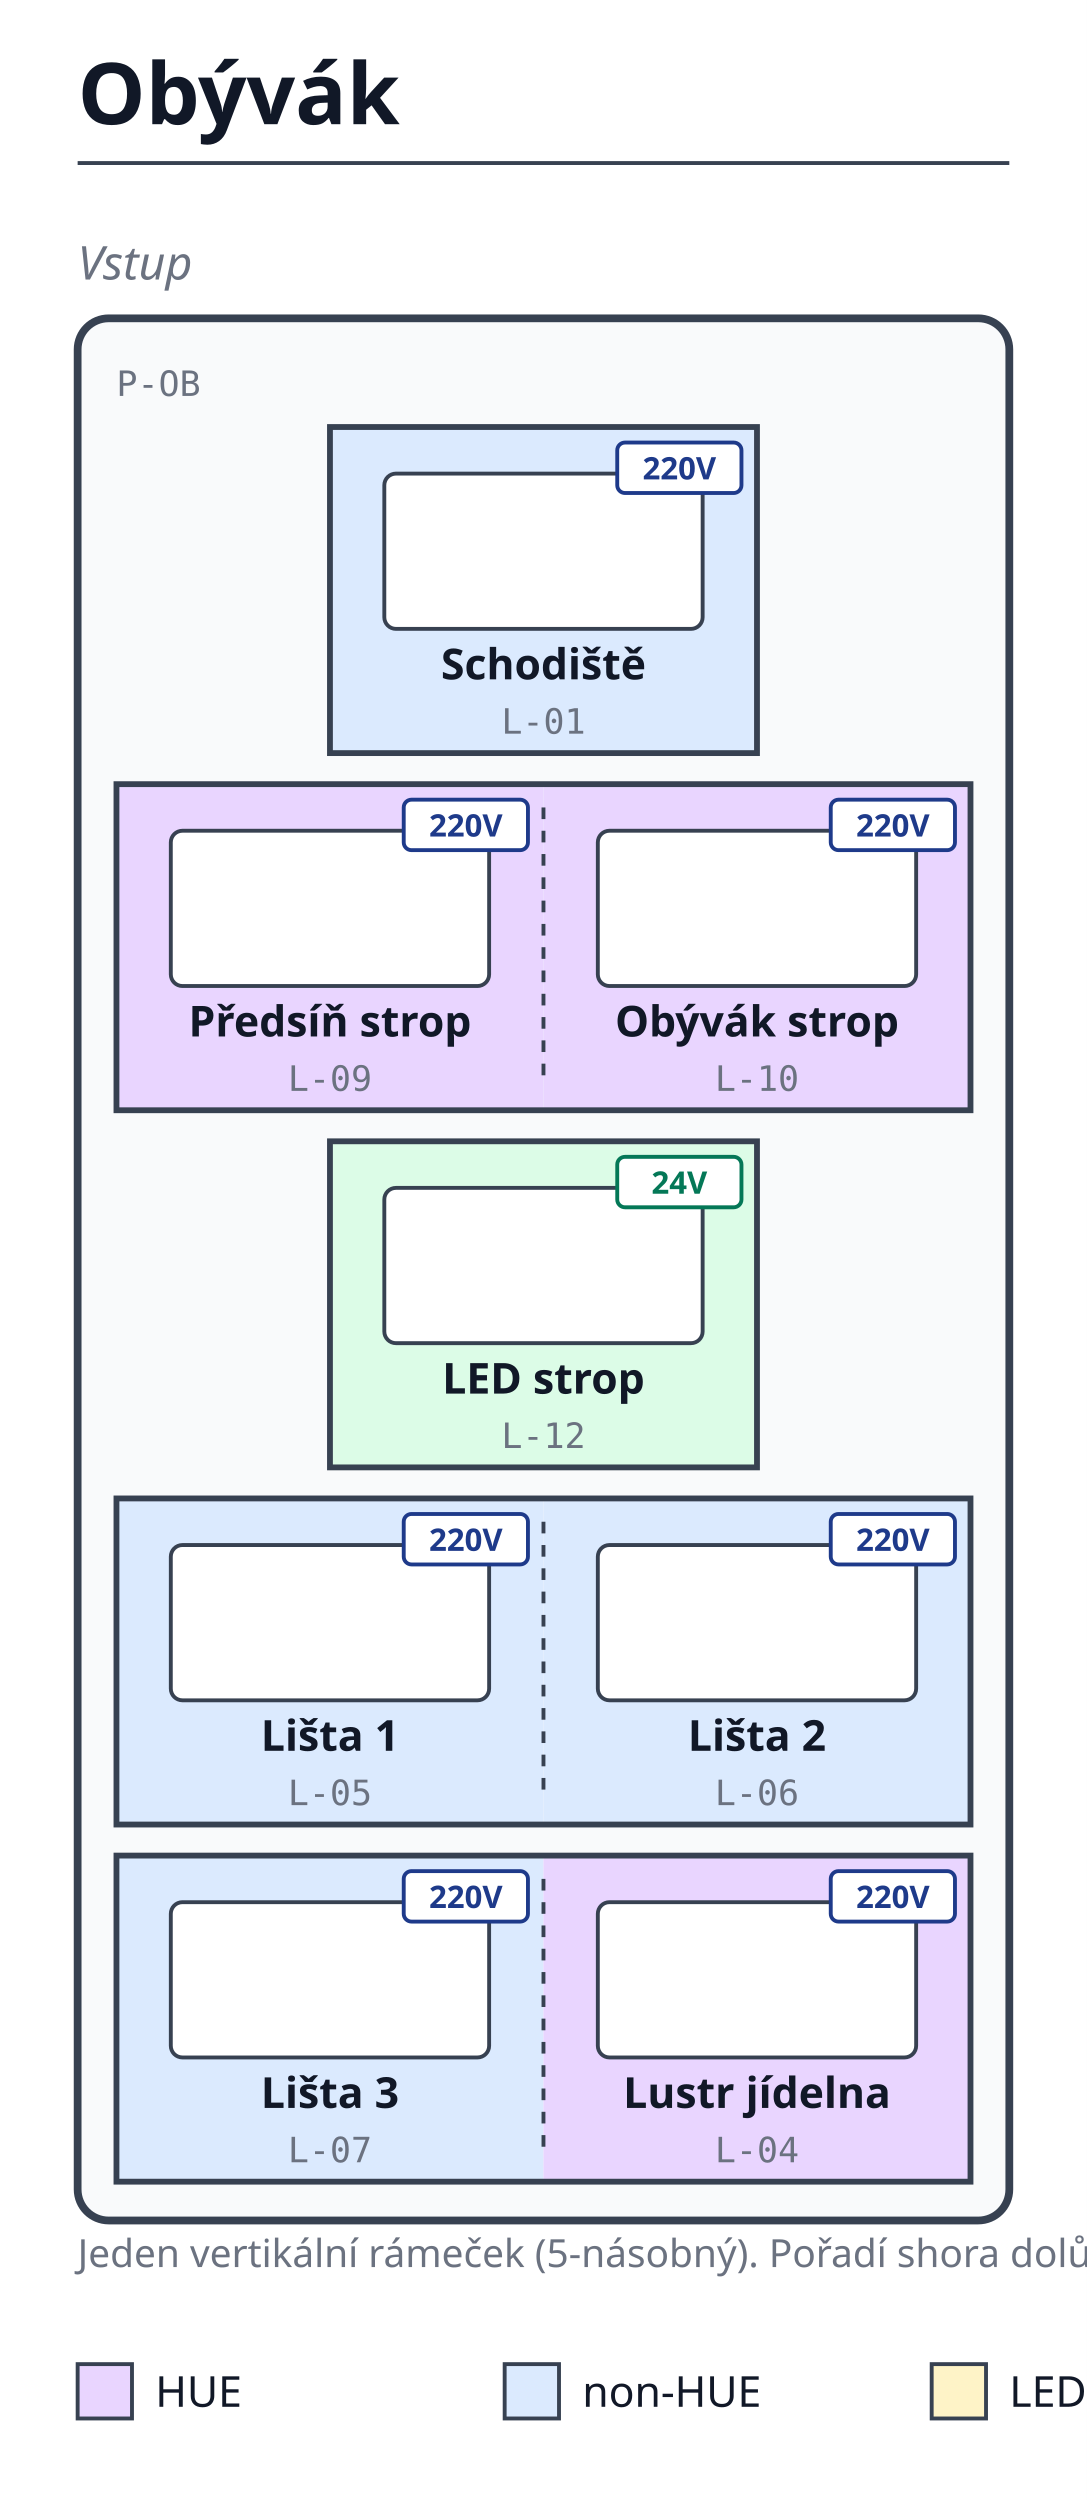
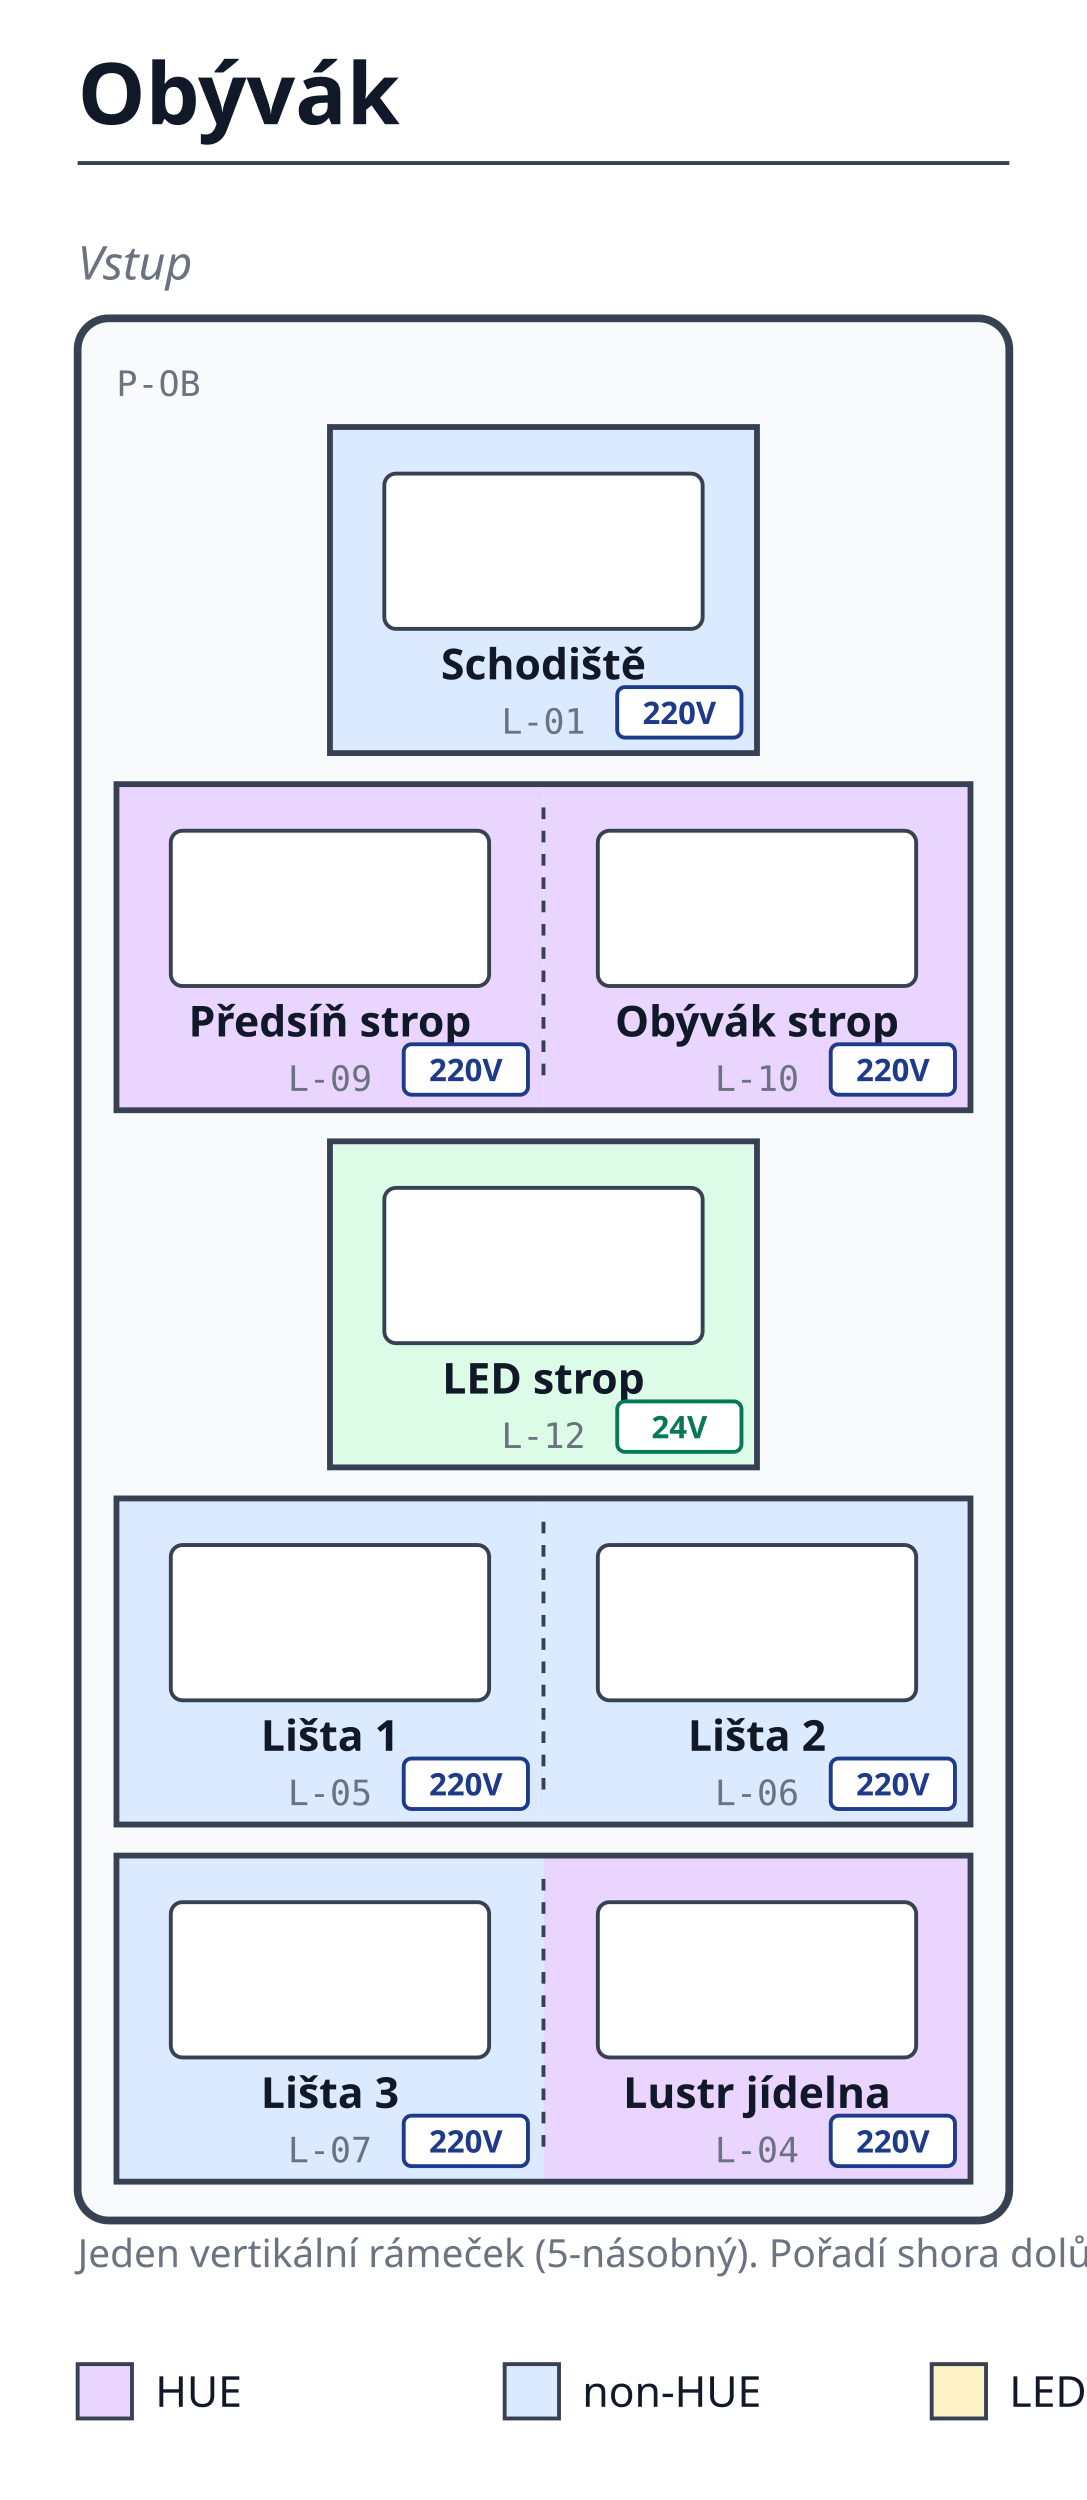
<svg xmlns="http://www.w3.org/2000/svg" viewBox="0 0 280 644" width="280" height="644" font-family="sans-serif">
  <rect width="100%" height="100%" fill="white" />
  <text x="20" y="32" font-size="22" font-weight="700" fill="#111827">Obývák</text>
  <line x1="20" y1="42" x2="260" y2="42" stroke="#374151" stroke-width="1" />
  <text x="20" y="72" font-size="12" font-style="italic" fill="#6b7280">Vstup</text>
  <rect x="20" y="82" width="240" height="490" fill="#f9fafb" stroke="#374151" stroke-width="2" rx="8" ry="8" />
  <rect x="85.0" y="110" width="110" height="84" fill="#dbeafe" />
  <rect x="85.0" y="110" width="110" height="84" fill="none" stroke="#374151" stroke-width="1.5" />
  <rect x="99.0" y="122" width="82" height="40" fill="white" stroke="#374151" stroke-width="1" rx="3" ry="3" />
  <text x="140.0" y="175" text-anchor="middle" font-family="sans-serif" font-size="11" font-weight="600" fill="#111827">Schodiště</text>
  <text x="140.0" y="189" text-anchor="middle" font-family="monospace" font-size="9" fill="#6b7280">L-01</text>
-   <rect x="159.0" y="114" width="32" height="13" fill="white" stroke="#1e3a8a" stroke-width="1" rx="2" ry="2" />
-   <text x="175.0" y="123.5" text-anchor="middle" font-family="sans-serif" font-size="8" font-weight="700" fill="#1e3a8a">220V</text>
+   <rect x="159.0" y="177" width="32" height="13" fill="white" stroke="#1e3a8a" stroke-width="1" rx="2" ry="2" />
+   <text x="175.0" y="186.5" text-anchor="middle" font-family="sans-serif" font-size="8" font-weight="700" fill="#1e3a8a">220V</text>
  <rect x="30.0" y="202" width="110" height="84" fill="#e9d5ff" />
  <rect x="140.0" y="202" width="110" height="84" fill="#e9d5ff" />
  <rect x="30.0" y="202" width="220" height="84" fill="none" stroke="#374151" stroke-width="1.5" />
  <line x1="140.0" y1="208" x2="140.0" y2="280" stroke="#374151" stroke-width="1" stroke-dasharray="3,3" />
  <rect x="44.0" y="214" width="82" height="40" fill="white" stroke="#374151" stroke-width="1" rx="3" ry="3" />
  <text x="85.0" y="267" text-anchor="middle" font-family="sans-serif" font-size="11" font-weight="600" fill="#111827">Předsíň strop</text>
  <text x="85.0" y="281" text-anchor="middle" font-family="monospace" font-size="9" fill="#6b7280">L-09</text>
-   <rect x="104.0" y="206" width="32" height="13" fill="white" stroke="#1e3a8a" stroke-width="1" rx="2" ry="2" />
-   <text x="120.0" y="215.5" text-anchor="middle" font-family="sans-serif" font-size="8" font-weight="700" fill="#1e3a8a">220V</text>
+   <rect x="104.0" y="269" width="32" height="13" fill="white" stroke="#1e3a8a" stroke-width="1" rx="2" ry="2" />
+   <text x="120.0" y="278.5" text-anchor="middle" font-family="sans-serif" font-size="8" font-weight="700" fill="#1e3a8a">220V</text>
  <rect x="154.0" y="214" width="82" height="40" fill="white" stroke="#374151" stroke-width="1" rx="3" ry="3" />
  <text x="195.0" y="267" text-anchor="middle" font-family="sans-serif" font-size="11" font-weight="600" fill="#111827">Obývák strop</text>
  <text x="195.0" y="281" text-anchor="middle" font-family="monospace" font-size="9" fill="#6b7280">L-10</text>
-   <rect x="214.0" y="206" width="32" height="13" fill="white" stroke="#1e3a8a" stroke-width="1" rx="2" ry="2" />
-   <text x="230.0" y="215.5" text-anchor="middle" font-family="sans-serif" font-size="8" font-weight="700" fill="#1e3a8a">220V</text>
+   <rect x="214.0" y="269" width="32" height="13" fill="white" stroke="#1e3a8a" stroke-width="1" rx="2" ry="2" />
+   <text x="230.0" y="278.5" text-anchor="middle" font-family="sans-serif" font-size="8" font-weight="700" fill="#1e3a8a">220V</text>
  <rect x="85.0" y="294" width="110" height="84" fill="#dcfce7" />
  <rect x="85.0" y="294" width="110" height="84" fill="none" stroke="#374151" stroke-width="1.5" />
  <rect x="99.0" y="306" width="82" height="40" fill="white" stroke="#374151" stroke-width="1" rx="3" ry="3" />
  <text x="140.0" y="359" text-anchor="middle" font-family="sans-serif" font-size="11" font-weight="600" fill="#111827">LED strop</text>
  <text x="140.0" y="373" text-anchor="middle" font-family="monospace" font-size="9" fill="#6b7280">L-12</text>
-   <rect x="159.0" y="298" width="32" height="13" fill="white" stroke="#047857" stroke-width="1" rx="2" ry="2" />
-   <text x="175.0" y="307.5" text-anchor="middle" font-family="sans-serif" font-size="8" font-weight="700" fill="#047857">24V</text>
+   <rect x="159.0" y="361" width="32" height="13" fill="white" stroke="#047857" stroke-width="1" rx="2" ry="2" />
+   <text x="175.0" y="370.5" text-anchor="middle" font-family="sans-serif" font-size="8" font-weight="700" fill="#047857">24V</text>
  <rect x="30.0" y="386" width="110" height="84" fill="#dbeafe" />
  <rect x="140.0" y="386" width="110" height="84" fill="#dbeafe" />
  <rect x="30.0" y="386" width="220" height="84" fill="none" stroke="#374151" stroke-width="1.5" />
  <line x1="140.0" y1="392" x2="140.0" y2="464" stroke="#374151" stroke-width="1" stroke-dasharray="3,3" />
  <rect x="44.0" y="398" width="82" height="40" fill="white" stroke="#374151" stroke-width="1" rx="3" ry="3" />
  <text x="85.0" y="451" text-anchor="middle" font-family="sans-serif" font-size="11" font-weight="600" fill="#111827">Lišta 1</text>
  <text x="85.0" y="465" text-anchor="middle" font-family="monospace" font-size="9" fill="#6b7280">L-05</text>
-   <rect x="104.0" y="390" width="32" height="13" fill="white" stroke="#1e3a8a" stroke-width="1" rx="2" ry="2" />
-   <text x="120.0" y="399.5" text-anchor="middle" font-family="sans-serif" font-size="8" font-weight="700" fill="#1e3a8a">220V</text>
+   <rect x="104.0" y="453" width="32" height="13" fill="white" stroke="#1e3a8a" stroke-width="1" rx="2" ry="2" />
+   <text x="120.0" y="462.5" text-anchor="middle" font-family="sans-serif" font-size="8" font-weight="700" fill="#1e3a8a">220V</text>
  <rect x="154.0" y="398" width="82" height="40" fill="white" stroke="#374151" stroke-width="1" rx="3" ry="3" />
  <text x="195.0" y="451" text-anchor="middle" font-family="sans-serif" font-size="11" font-weight="600" fill="#111827">Lišta 2</text>
  <text x="195.0" y="465" text-anchor="middle" font-family="monospace" font-size="9" fill="#6b7280">L-06</text>
-   <rect x="214.0" y="390" width="32" height="13" fill="white" stroke="#1e3a8a" stroke-width="1" rx="2" ry="2" />
-   <text x="230.0" y="399.5" text-anchor="middle" font-family="sans-serif" font-size="8" font-weight="700" fill="#1e3a8a">220V</text>
+   <rect x="214.0" y="453" width="32" height="13" fill="white" stroke="#1e3a8a" stroke-width="1" rx="2" ry="2" />
+   <text x="230.0" y="462.5" text-anchor="middle" font-family="sans-serif" font-size="8" font-weight="700" fill="#1e3a8a">220V</text>
  <rect x="30.0" y="478" width="110" height="84" fill="#dbeafe" />
  <rect x="140.0" y="478" width="110" height="84" fill="#e9d5ff" />
  <rect x="30.0" y="478" width="220" height="84" fill="none" stroke="#374151" stroke-width="1.5" />
  <line x1="140.0" y1="484" x2="140.0" y2="556" stroke="#374151" stroke-width="1" stroke-dasharray="3,3" />
  <rect x="44.0" y="490" width="82" height="40" fill="white" stroke="#374151" stroke-width="1" rx="3" ry="3" />
  <text x="85.0" y="543" text-anchor="middle" font-family="sans-serif" font-size="11" font-weight="600" fill="#111827">Lišta 3</text>
  <text x="85.0" y="557" text-anchor="middle" font-family="monospace" font-size="9" fill="#6b7280">L-07</text>
-   <rect x="104.0" y="482" width="32" height="13" fill="white" stroke="#1e3a8a" stroke-width="1" rx="2" ry="2" />
-   <text x="120.0" y="491.5" text-anchor="middle" font-family="sans-serif" font-size="8" font-weight="700" fill="#1e3a8a">220V</text>
+   <rect x="104.0" y="545" width="32" height="13" fill="white" stroke="#1e3a8a" stroke-width="1" rx="2" ry="2" />
+   <text x="120.0" y="554.5" text-anchor="middle" font-family="sans-serif" font-size="8" font-weight="700" fill="#1e3a8a">220V</text>
  <rect x="154.0" y="490" width="82" height="40" fill="white" stroke="#374151" stroke-width="1" rx="3" ry="3" />
  <text x="195.0" y="543" text-anchor="middle" font-family="sans-serif" font-size="11" font-weight="600" fill="#111827">Lustr jídelna</text>
  <text x="195.0" y="557" text-anchor="middle" font-family="monospace" font-size="9" fill="#6b7280">L-04</text>
-   <rect x="214.0" y="482" width="32" height="13" fill="white" stroke="#1e3a8a" stroke-width="1" rx="2" ry="2" />
-   <text x="230.0" y="491.5" text-anchor="middle" font-family="sans-serif" font-size="8" font-weight="700" fill="#1e3a8a">220V</text>
+   <rect x="214.0" y="545" width="32" height="13" fill="white" stroke="#1e3a8a" stroke-width="1" rx="2" ry="2" />
+   <text x="230.0" y="554.5" text-anchor="middle" font-family="sans-serif" font-size="8" font-weight="700" fill="#1e3a8a">220V</text>
  <text x="30" y="102" font-family="monospace" font-size="9" fill="#6b7280">P-OB</text>
  <text x="20" y="584" font-size="10" fill="#6b7280">Jeden vertikální rámeček (5-násobný). Pořadí shora dolů: jednovypínač → dvojvypínač → jednovypínač → dvojvypínač → dvojvypínač.
</text>
  <rect x="20" y="609" width="14" height="14" fill="#e9d5ff" stroke="#374151" stroke-width="1" />
  <text x="40" y="620" font-size="11" fill="#111827">HUE</text>
  <rect x="130" y="609" width="14" height="14" fill="#dbeafe" stroke="#374151" stroke-width="1" />
  <text x="150" y="620" font-size="11" fill="#111827">non-HUE</text>
  <rect x="240" y="609" width="14" height="14" fill="#fef3c7" stroke="#374151" stroke-width="1" />
  <text x="260" y="620" font-size="11" fill="#111827">LED-trafo</text>
  <rect x="350" y="609" width="14" height="14" fill="#dcfce7" stroke="#374151" stroke-width="1" />
  <text x="370" y="620" font-size="11" fill="#111827">RGBW-PM</text>
  <rect x="460" y="609" width="32" height="13" fill="white" stroke="#1e3a8a" stroke-width="1" rx="2" ry="2" />
  <text x="476.0" y="618.5" text-anchor="middle" font-family="sans-serif" font-size="8" font-weight="700" fill="#1e3a8a">220V</text>
  <text x="498" y="620" font-size="11" fill="#111827">220V</text>
  <rect x="560" y="609" width="32" height="13" fill="white" stroke="#047857" stroke-width="1" rx="2" ry="2" />
  <text x="576.0" y="618.5" text-anchor="middle" font-family="sans-serif" font-size="8" font-weight="700" fill="#047857">24V</text>
  <text x="598" y="620" font-size="11" fill="#111827">24V</text>
</svg>
